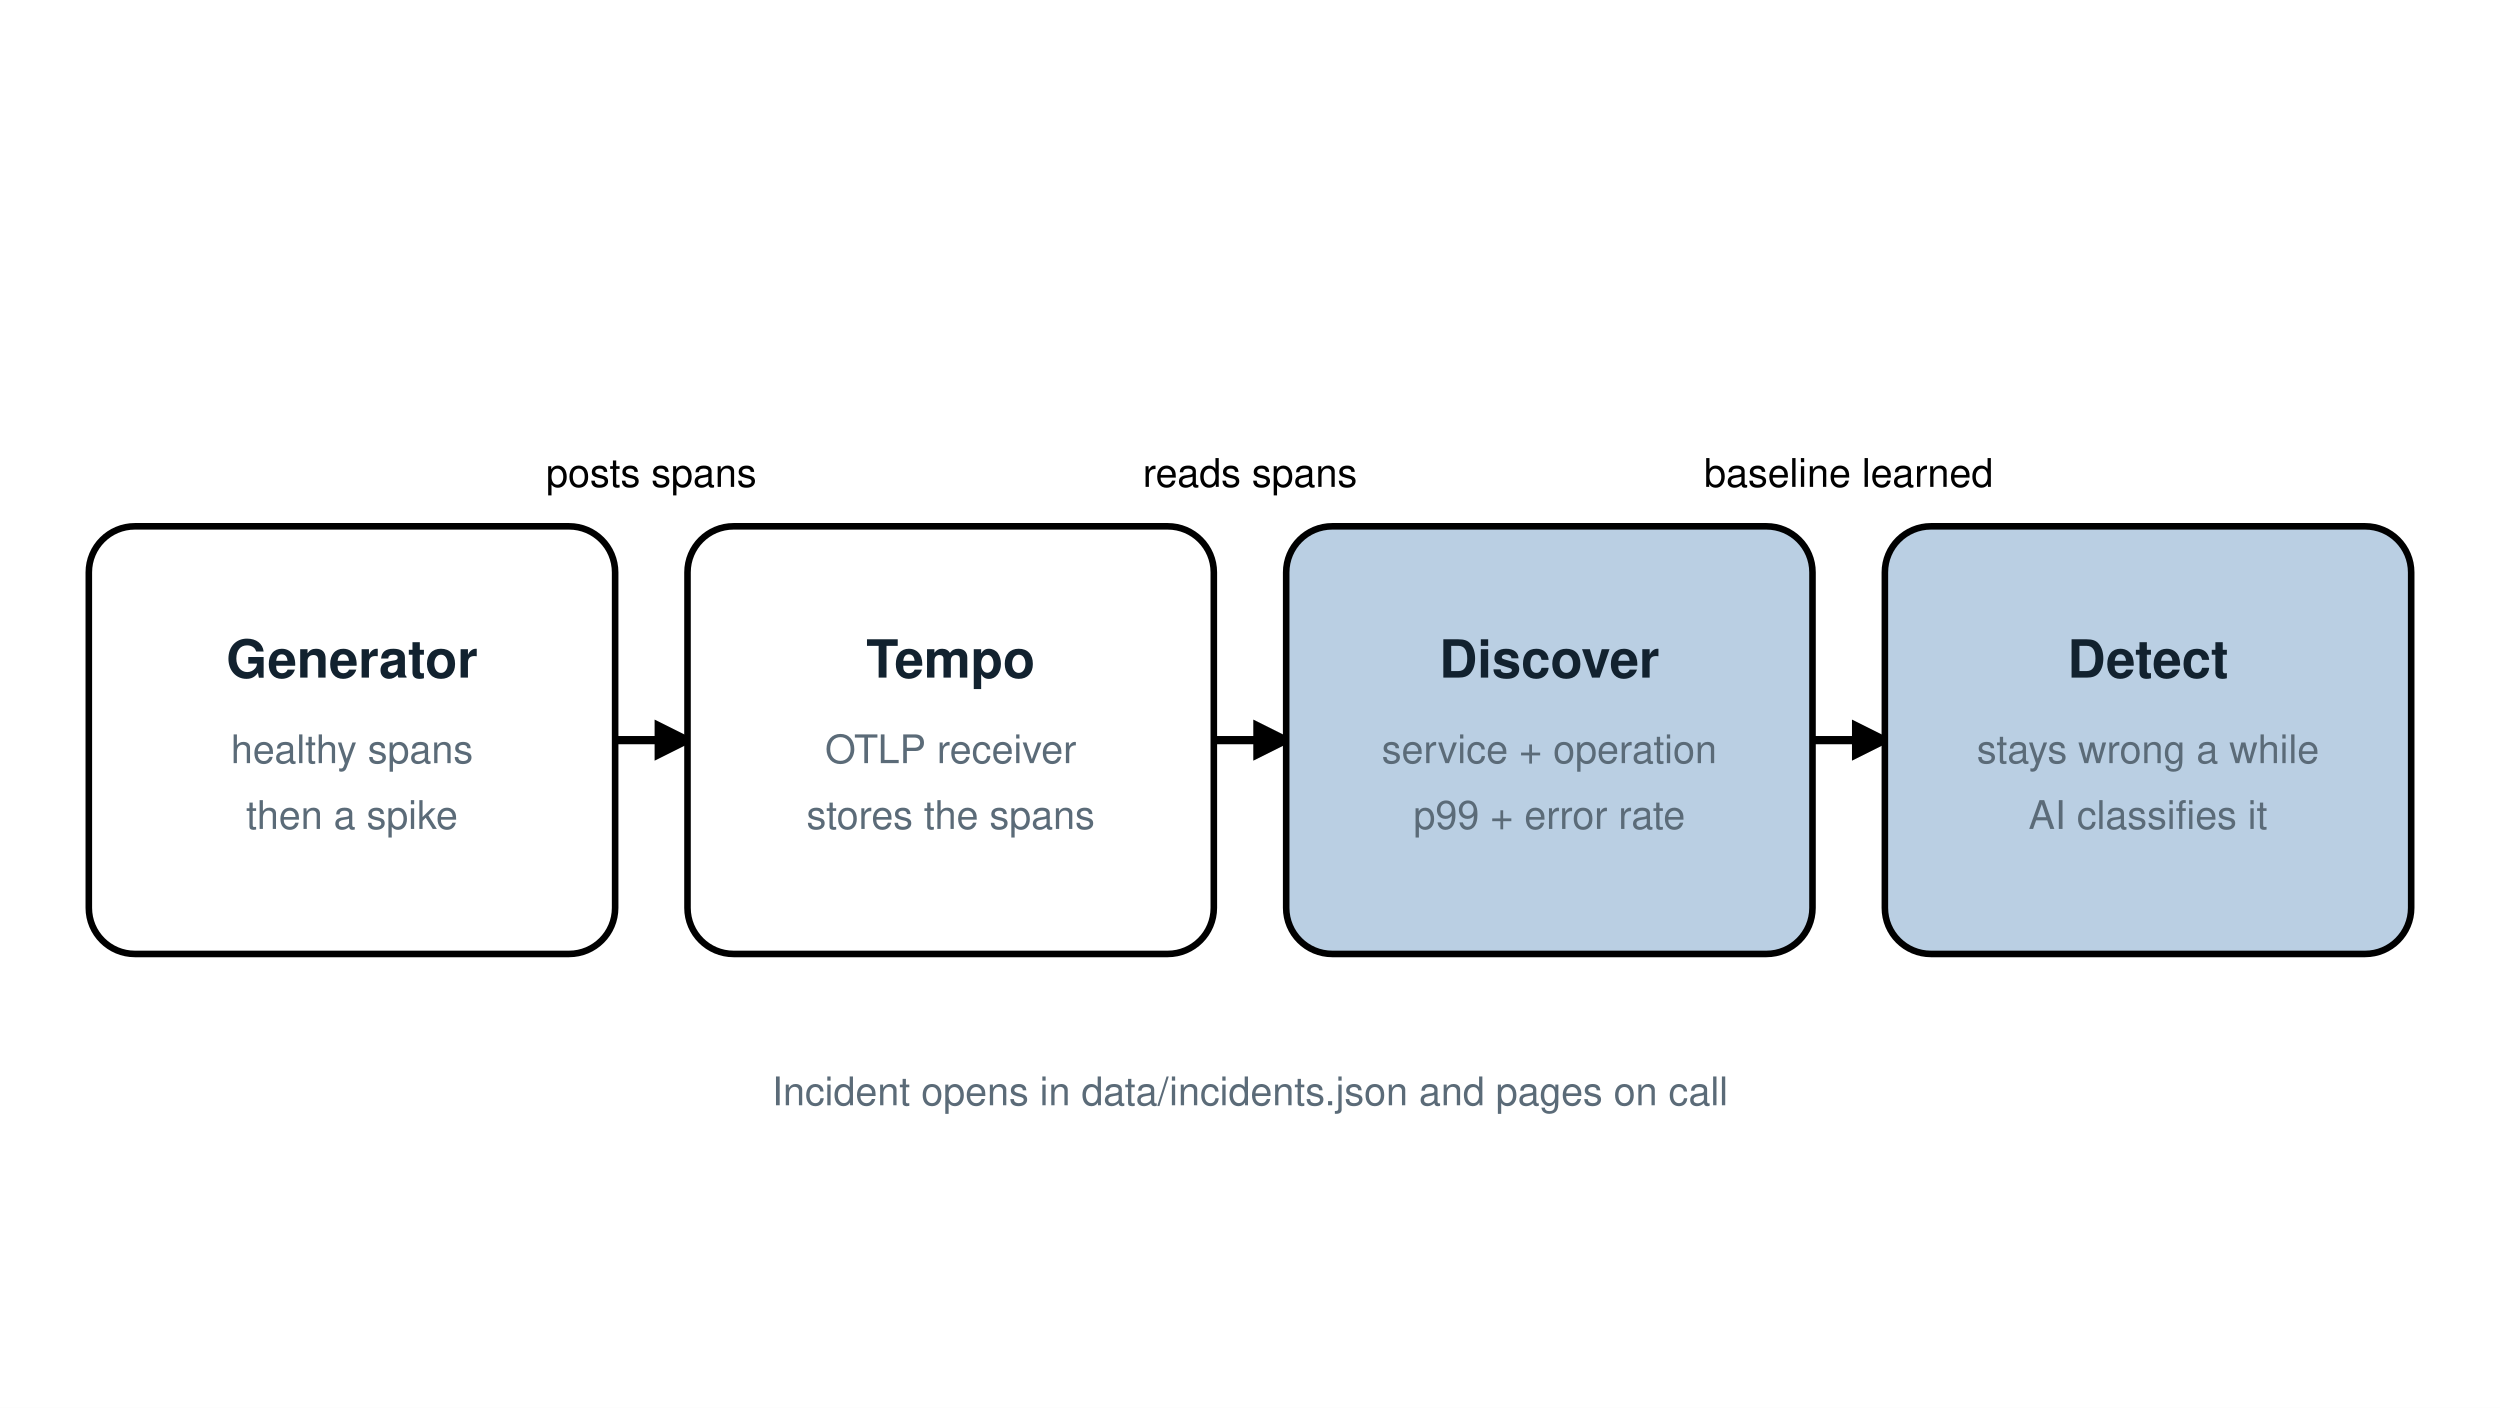
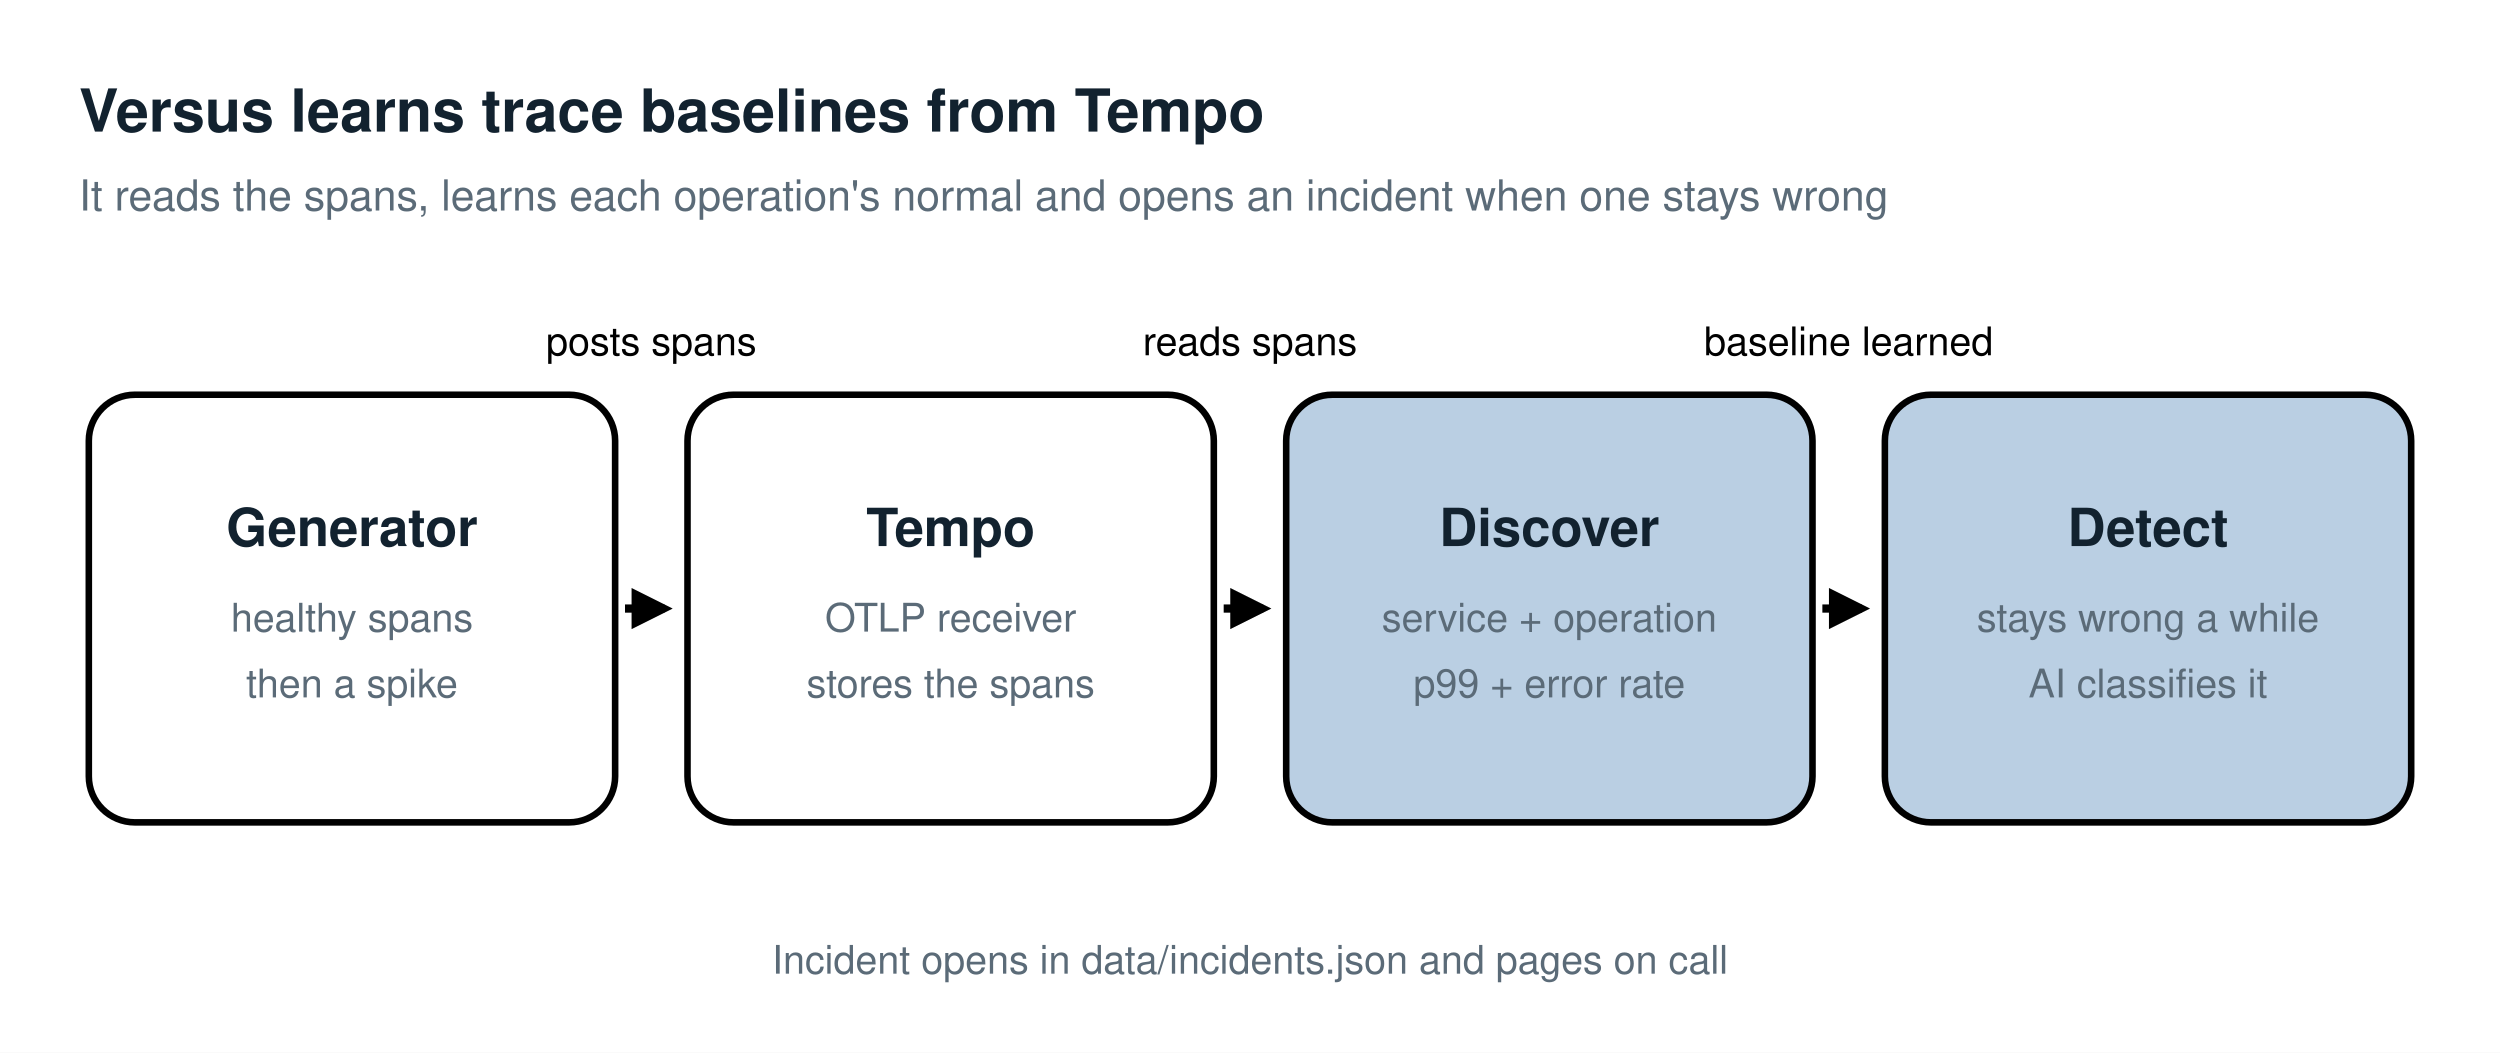
- <svg xmlns="http://www.w3.org/2000/svg" width="760" height="428" viewBox="0 0 760 428" role="img" aria-label="Four stages: a generator posts healthy OTLP spans, then a spike, into Tempo, Tempo holds the spans for Versus Enterprise to read, Versus discovers each service and operation and learns its p99 and error rate baseline, then detects when one stays wrong and the detect AI classifies it, opening an incident that lands in data/incidents.json and pages on call">
+ <svg xmlns="http://www.w3.org/2000/svg" width="760" height="320" viewBox="0 0 760 320" style="max-width:100%;height:auto" role="img" aria-label="Four stages: a generator posts healthy OTLP spans, then a spike, into Tempo, Tempo holds the spans for Versus Enterprise to read, Versus discovers each service and operation and learns its p99 and error rate baseline, then detects when one stays wrong and the detect AI classifies it, opening an incident that lands in data/incidents.json and pages on call">
  <defs>
    <marker id="a" viewBox="0 0 10 10" refX="8" refY="5" markerWidth="5" markerHeight="5" orient="auto-start-reverse">
      <path d="M0,0 L10,5 L0,10 z" fill="#000000" />
    </marker>
    <style>
      .name { font-family:"Helvetica Neue",Helvetica,Arial,sans-serif; font-weight:700; fill:#12222F; }
      .t    { font-family:"Helvetica Neue",Helvetica,Arial,sans-serif; font-weight:400; fill:#5B6B78; }
      .lab  { font-family:"Helvetica Neue",Helvetica,Arial,sans-serif; font-weight:400; fill:#000000; }
    </style>
  </defs>
-   <rect width="760" height="428" fill="#FFFFFF" />
-   <rect x="27" y="160" width="160" height="130" rx="14" fill="#FFFFFF" stroke="#000000" stroke-width="2" />
-   <text x="107" y="206" text-anchor="middle" class="name" font-size="16">Generator</text>
-   <text x="107" y="232" text-anchor="middle" class="t" font-size="12">healthy spans</text>
-   <text x="107" y="252" text-anchor="middle" class="t" font-size="12">then a spike</text>
-   <text x="198" y="148" text-anchor="middle" class="lab" font-size="12">posts spans</text>
-   <path d="M187,225 H209" stroke="#000000" stroke-width="2.5" fill="none" marker-end="url(#a)" />
-   <rect x="209" y="160" width="160" height="130" rx="14" fill="#FFFFFF" stroke="#000000" stroke-width="2" />
-   <text x="289" y="206" text-anchor="middle" class="name" font-size="16">Tempo</text>
-   <text x="289" y="232" text-anchor="middle" class="t" font-size="12">OTLP receiver</text>
-   <text x="289" y="252" text-anchor="middle" class="t" font-size="12">stores the spans</text>
-   <text x="380" y="148" text-anchor="middle" class="lab" font-size="12">reads spans</text>
-   <path d="M369,225 H391" stroke="#000000" stroke-width="2.5" fill="none" marker-end="url(#a)" />
-   <rect x="391" y="160" width="160" height="130" rx="14" fill="#BACFE3" stroke="#000000" stroke-width="2" />
-   <text x="471" y="206" text-anchor="middle" class="name" font-size="16">Discover</text>
-   <text x="471" y="232" text-anchor="middle" class="t" font-size="12">service + operation</text>
-   <text x="471" y="252" text-anchor="middle" class="t" font-size="12">p99 + error rate</text>
-   <text x="562" y="148" text-anchor="middle" class="lab" font-size="12">baseline learned</text>
-   <path d="M551,225 H573" stroke="#000000" stroke-width="2.5" fill="none" marker-end="url(#a)" />
-   <rect x="573" y="160" width="160" height="130" rx="14" fill="#BACFE3" stroke="#000000" stroke-width="2" />
-   <text x="653" y="206" text-anchor="middle" class="name" font-size="16">Detect</text>
-   <text x="653" y="232" text-anchor="middle" class="t" font-size="12">stays wrong a while</text>
-   <text x="653" y="252" text-anchor="middle" class="t" font-size="12">AI classifies it</text>
-   <text x="380" y="336" text-anchor="middle" class="t" font-size="12">Incident opens in data/incidents.json and pages on call</text>
+   <rect width="760" height="320" fill="#FFFFFF" />
+   <text x="24" y="40" class="name" font-size="18">Versus learns trace baselines from Tempo</text>
+   <text x="24" y="64" class="t" font-size="13">It reads the spans, learns each operation's normal and opens an incident when one stays wrong</text>
+   <g transform="translate(0,-40)">
+     <rect x="27" y="160" width="160" height="130" rx="14" fill="#FFFFFF" stroke="#000000" stroke-width="2" />
+     <text x="107" y="206" text-anchor="middle" class="name" font-size="16">Generator</text>
+     <text x="107" y="232" text-anchor="middle" class="t" font-size="12">healthy spans</text>
+     <text x="107" y="252" text-anchor="middle" class="t" font-size="12">then a spike</text>
+     <text x="198" y="148" text-anchor="middle" class="lab" font-size="12">posts spans</text>
+     <path d="M190,225 H202" stroke="#000000" stroke-width="2.5" fill="none" marker-end="url(#a)" />
+     <rect x="209" y="160" width="160" height="130" rx="14" fill="#FFFFFF" stroke="#000000" stroke-width="2" />
+     <text x="289" y="206" text-anchor="middle" class="name" font-size="16">Tempo</text>
+     <text x="289" y="232" text-anchor="middle" class="t" font-size="12">OTLP receiver</text>
+     <text x="289" y="252" text-anchor="middle" class="t" font-size="12">stores the spans</text>
+     <text x="380" y="148" text-anchor="middle" class="lab" font-size="12">reads spans</text>
+     <path d="M372,225 H384" stroke="#000000" stroke-width="2.5" fill="none" marker-end="url(#a)" />
+     <rect x="391" y="160" width="160" height="130" rx="14" fill="#BACFE3" stroke="#000000" stroke-width="2" />
+     <text x="471" y="206" text-anchor="middle" class="name" font-size="16">Discover</text>
+     <text x="471" y="232" text-anchor="middle" class="t" font-size="12">service + operation</text>
+     <text x="471" y="252" text-anchor="middle" class="t" font-size="12">p99 + error rate</text>
+     <text x="562" y="148" text-anchor="middle" class="lab" font-size="12">baseline learned</text>
+     <path d="M554,225 H566" stroke="#000000" stroke-width="2.5" fill="none" marker-end="url(#a)" />
+     <rect x="573" y="160" width="160" height="130" rx="14" fill="#BACFE3" stroke="#000000" stroke-width="2" />
+     <text x="653" y="206" text-anchor="middle" class="name" font-size="16">Detect</text>
+     <text x="653" y="232" text-anchor="middle" class="t" font-size="12">stays wrong a while</text>
+     <text x="653" y="252" text-anchor="middle" class="t" font-size="12">AI classifies it</text>
+     <text x="380" y="336" text-anchor="middle" class="t" font-size="12">Incident opens in data/incidents.json and pages on call</text>
+   </g>
</svg>
